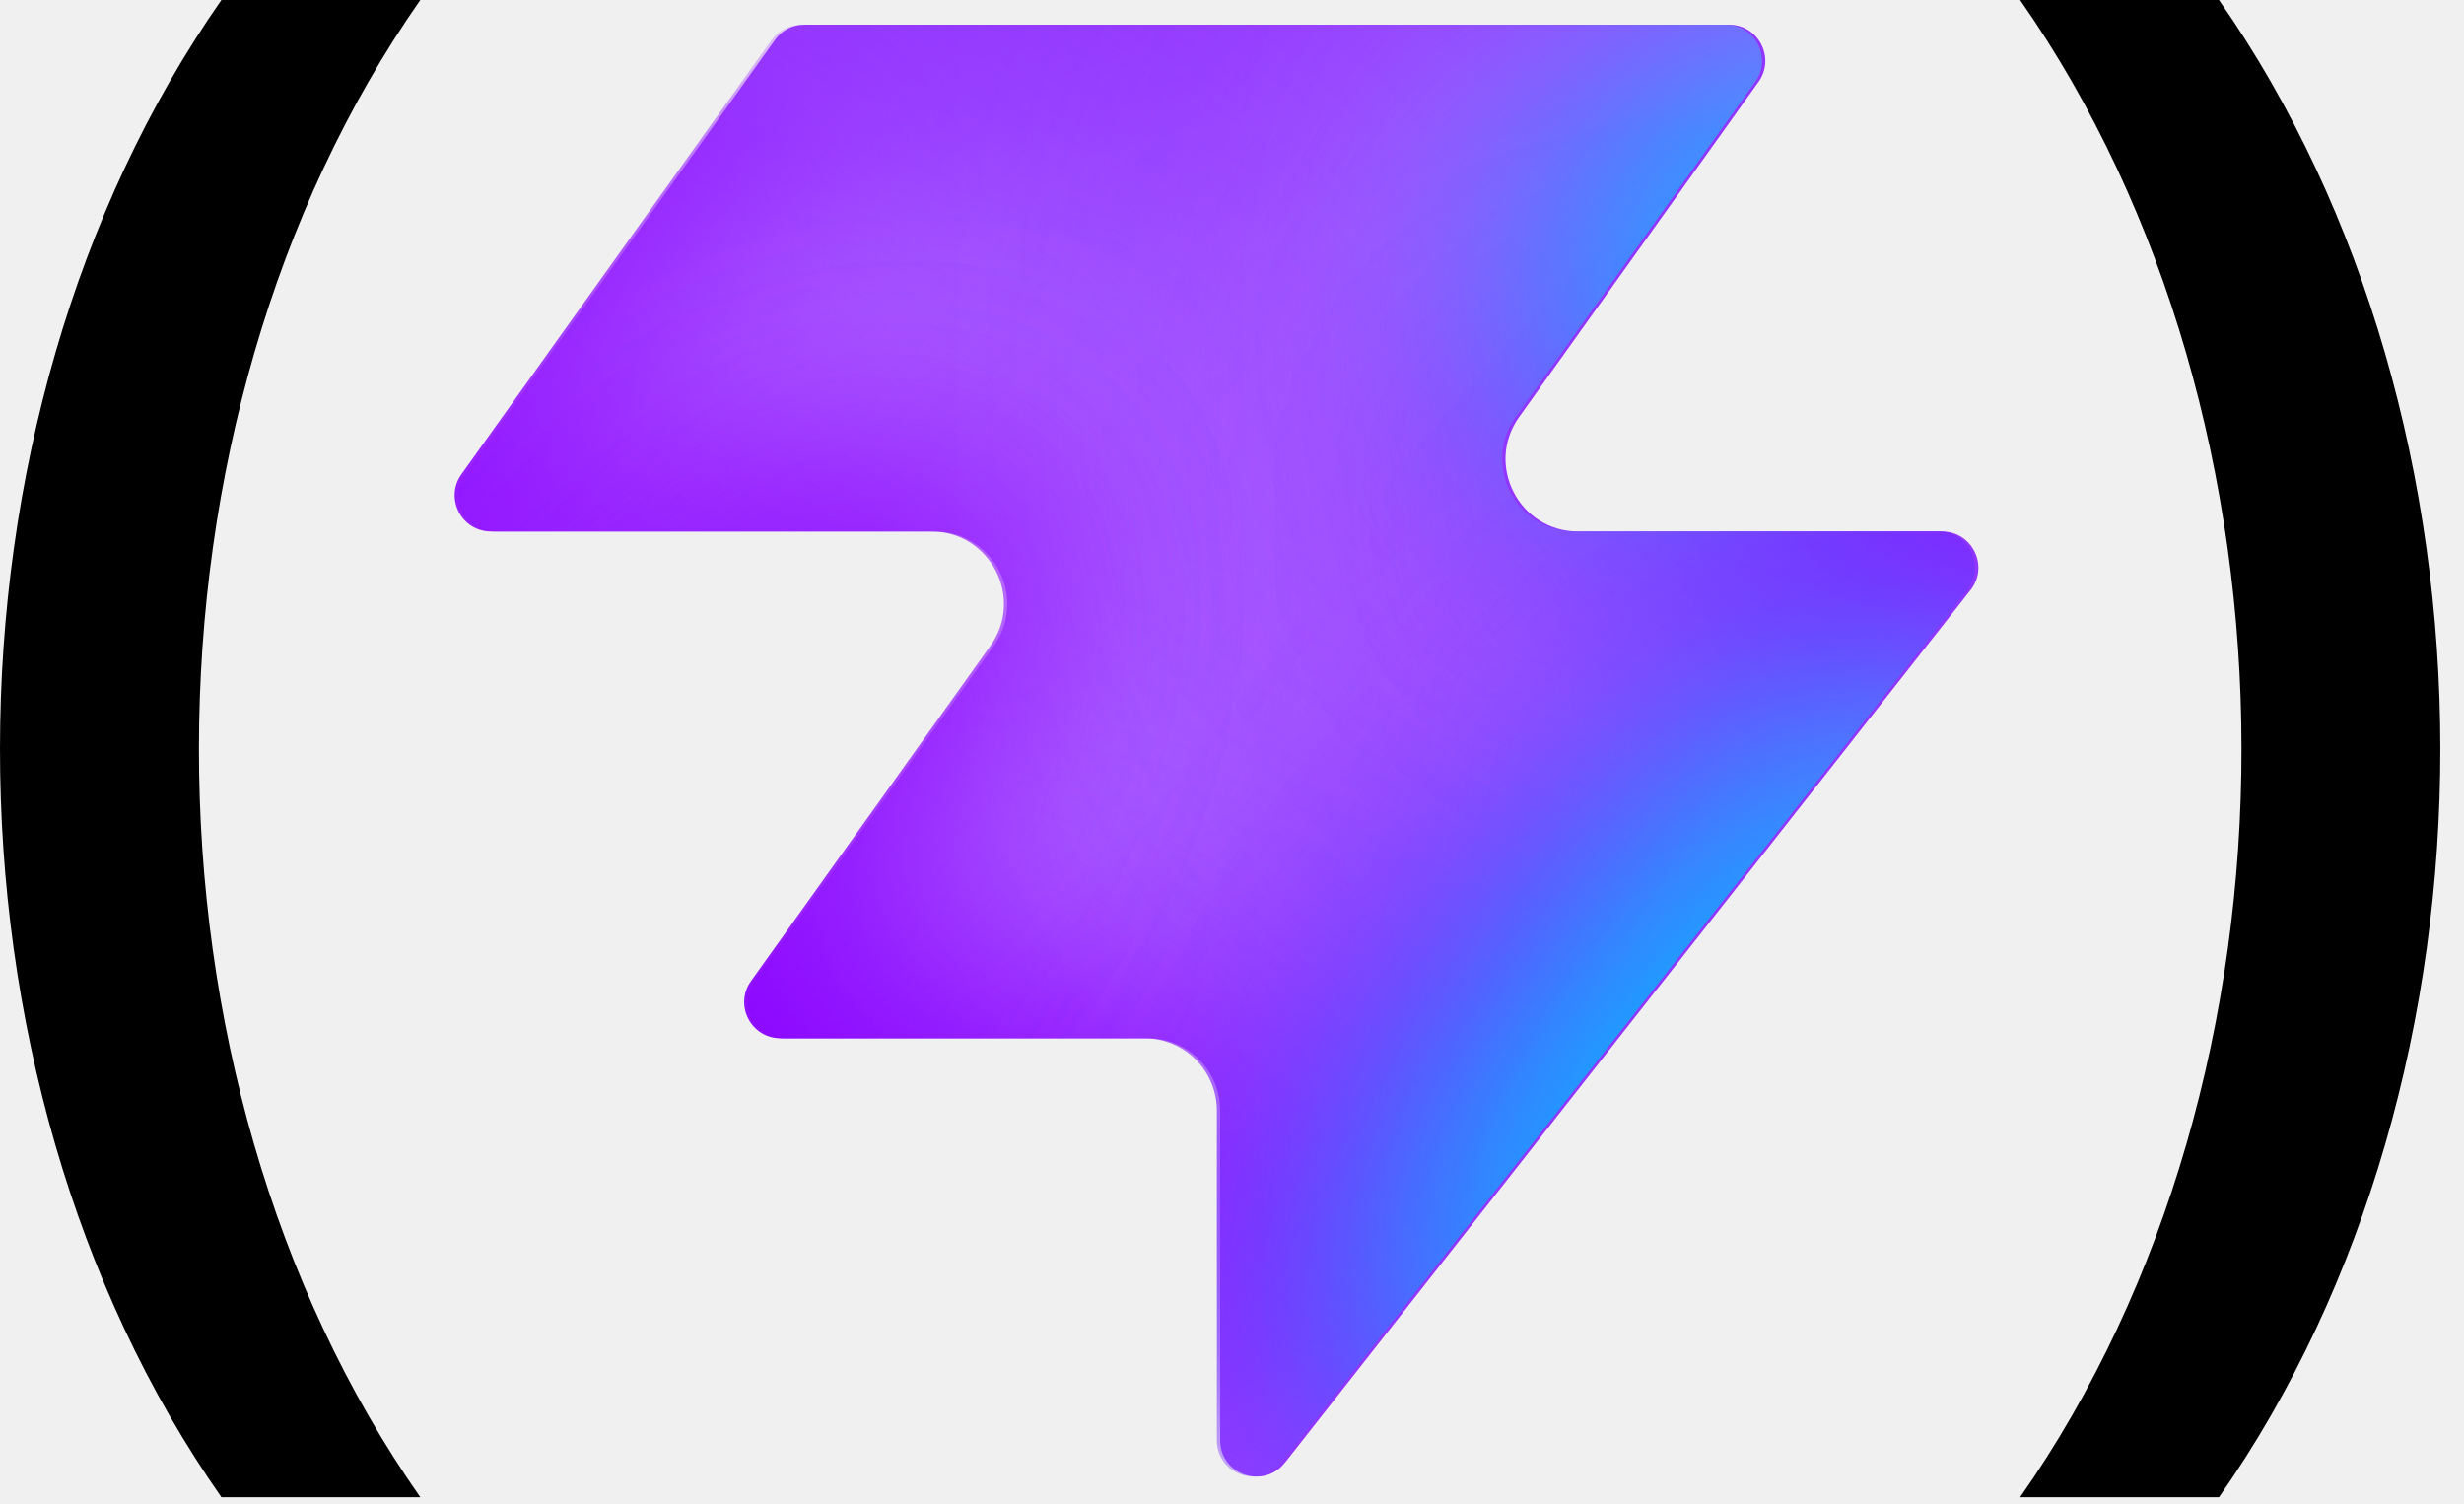
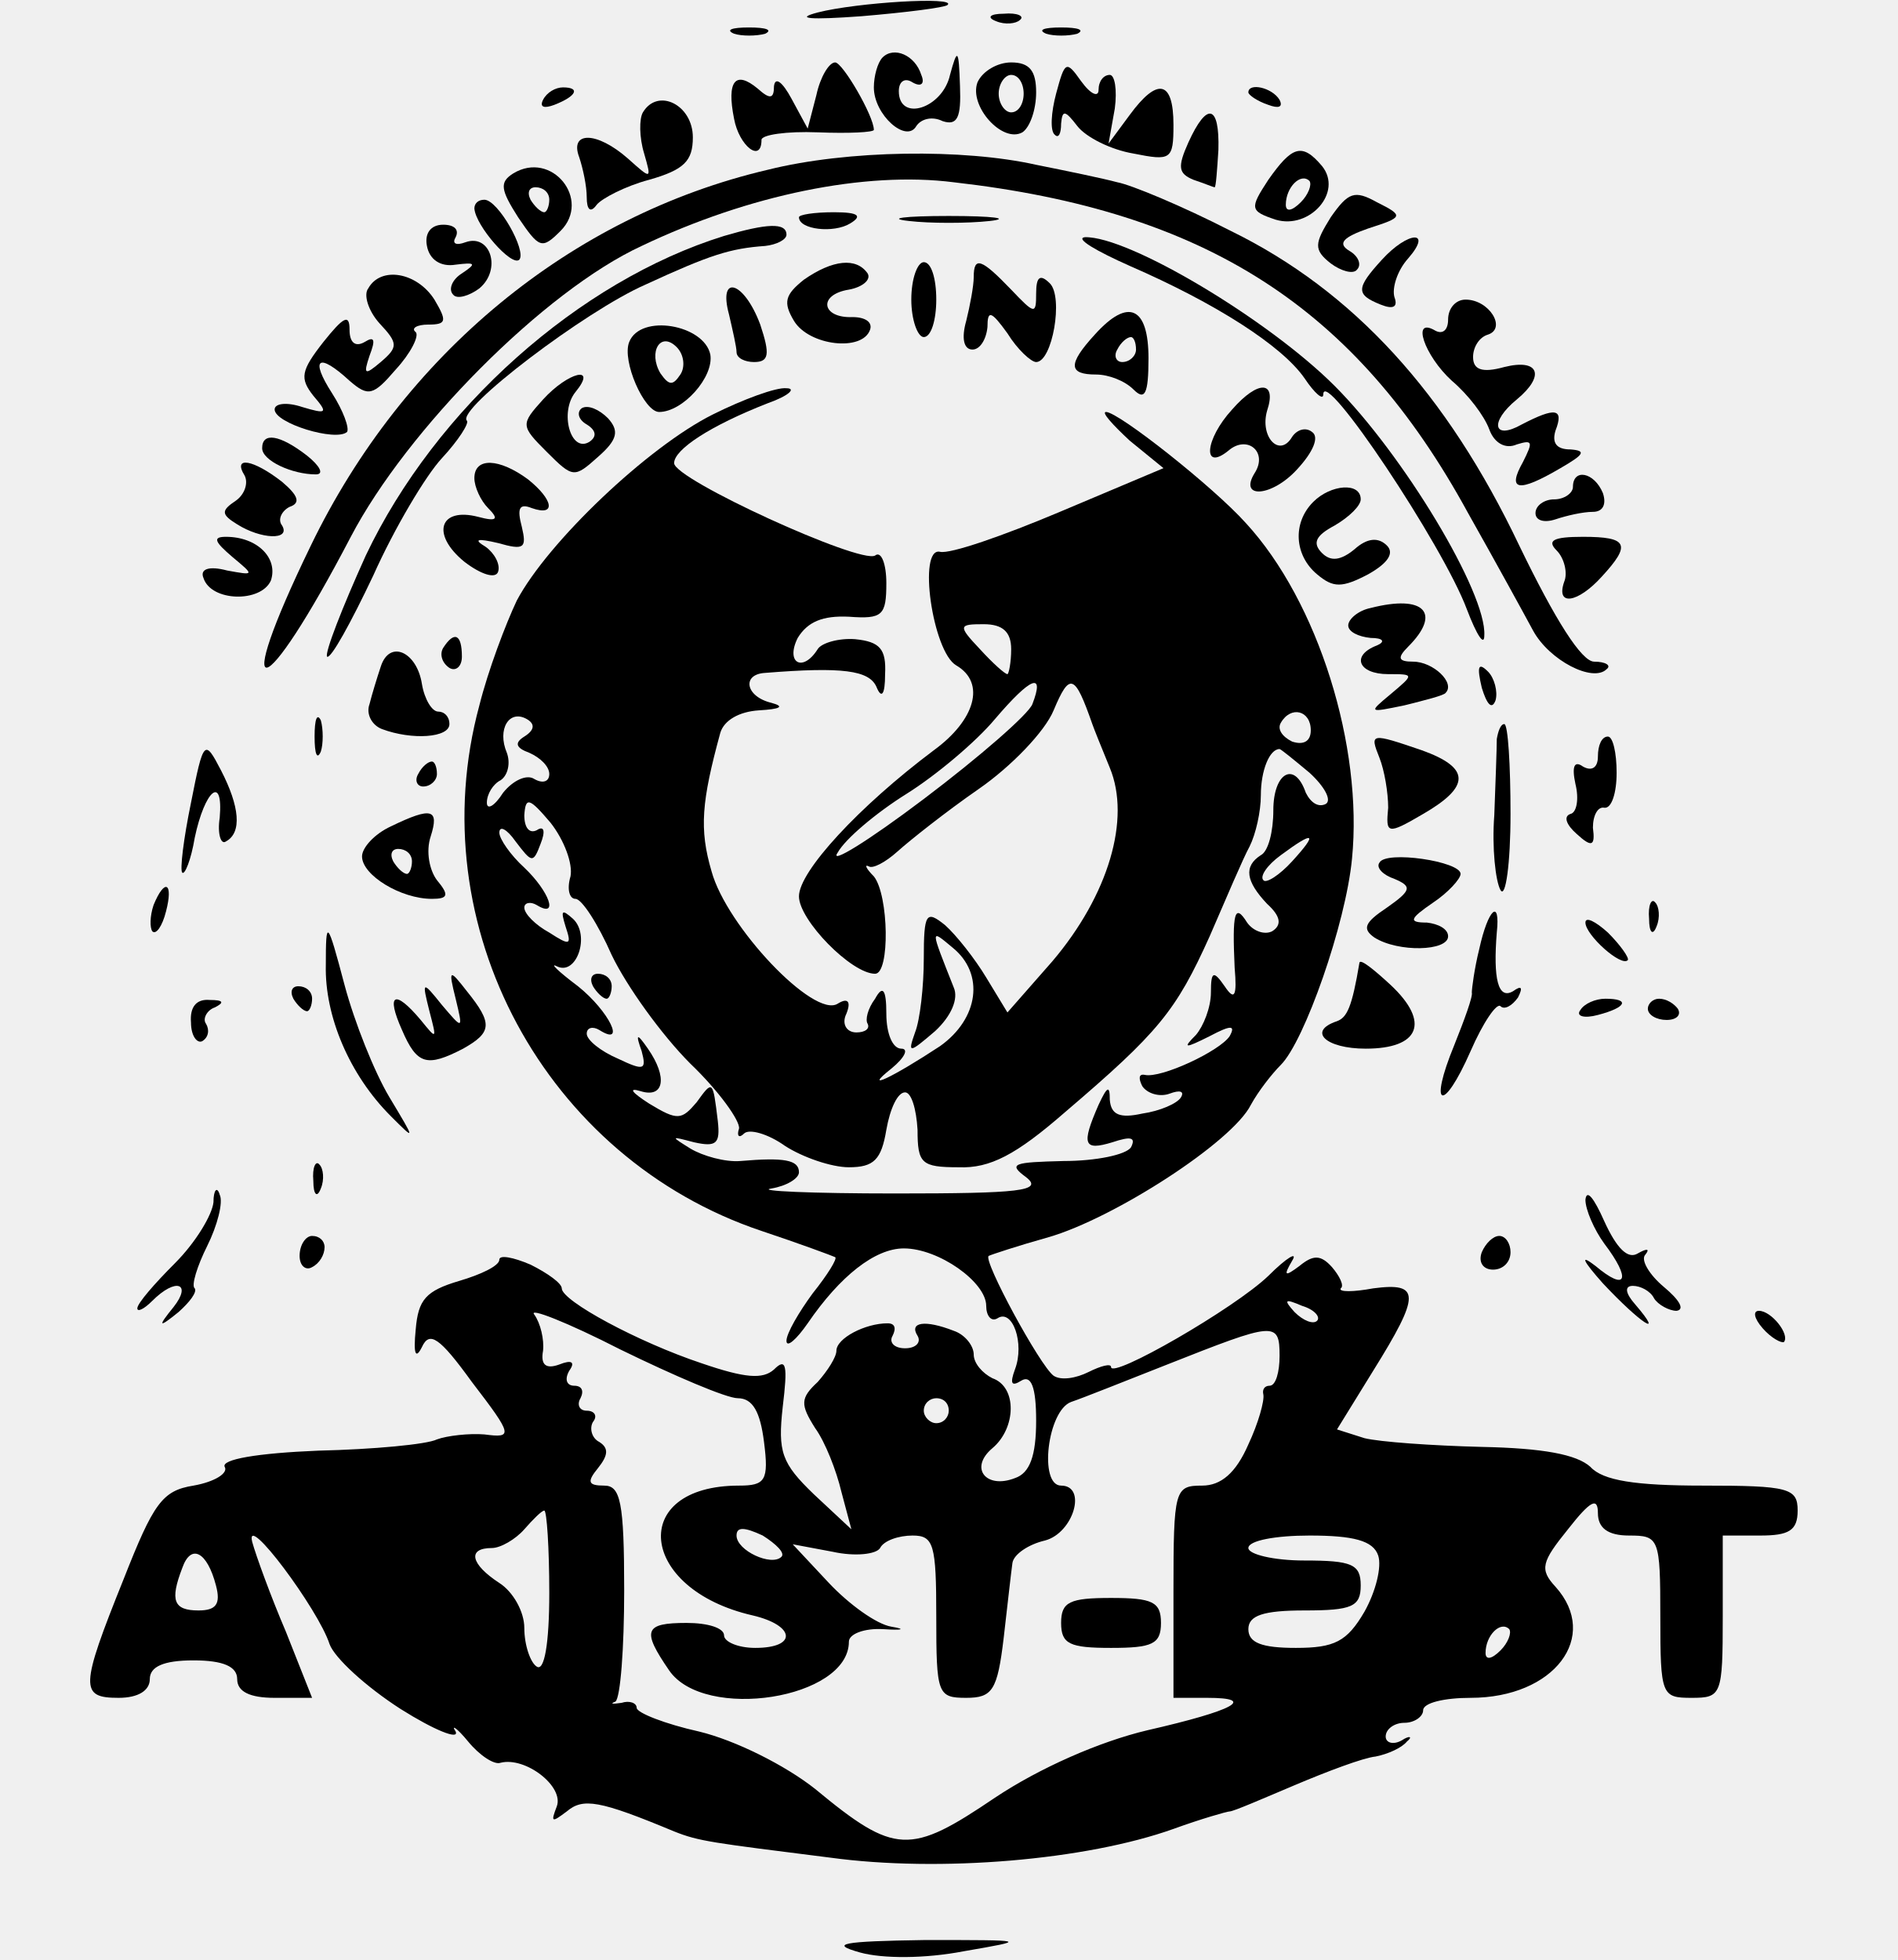
- <svg xmlns="http://www.w3.org/2000/svg" width="77" height="47" fill="none" aria-labelledby="vite-logo-title" viewBox="0 0 77 47">
-   <style>.parenthesis{fill:#000}@media (prefers-color-scheme:dark){.parenthesis{fill:#fff}}</style>
-   <path fill="#9135ff" d="M40.151 45.71c-.663.844-2.02.374-2.02-.699V34.708a2.26 2.26 0 0 0-2.262-2.262H24.493c-.92 0-1.457-1.04-.92-1.788l7.479-10.471c1.07-1.498 0-3.578-1.842-3.578H15.443c-.92 0-1.456-1.04-.92-1.788l9.696-13.576c.213-.297.556-.474.92-.474h28.894c.92 0 1.456 1.04.92 1.788l-7.48 10.472c-1.07 1.497 0 3.578 1.842 3.578h11.376c.944 0 1.474 1.087.89 1.83L40.153 45.712z" />
-   <mask id="a" width="48" height="47" x="14" y="0" maskUnits="userSpaceOnUse" style="mask-type:alpha">
-     <path fill="#000" d="M40.047 45.71c-.663.843-2.02.374-2.02-.699V34.708a2.26 2.26 0 0 0-2.262-2.262H24.389c-.92 0-1.457-1.04-.92-1.788l7.479-10.472c1.07-1.497 0-3.578-1.842-3.578H15.34c-.92 0-1.456-1.04-.92-1.788l9.696-13.575c.213-.297.556-.474.92-.474H53.93c.92 0 1.456 1.04.92 1.788L47.37 13.03c-1.07 1.498 0 3.578 1.842 3.578h11.376c.944 0 1.474 1.088.89 1.831L40.049 45.712z" />
-   </mask>
-   <g mask="url(#a)">
-     <g filter="url(#b)">
-       <ellipse cx="5.508" cy="14.704" fill="#eee6ff" rx="5.508" ry="14.704" transform="rotate(269.814 20.96 11.29)scale(-1 1)" />
-     </g>
-     <g filter="url(#c)">
-       <ellipse cx="10.399" cy="29.851" fill="#eee6ff" rx="10.399" ry="29.851" transform="rotate(89.814 -16.902 -8.275)scale(1 -1)" />
-     </g>
-     <g filter="url(#d)">
-       <ellipse cx="5.508" cy="30.487" fill="#8900ff" rx="5.508" ry="30.487" transform="rotate(89.814 -19.197 -7.127)scale(1 -1)" />
-     </g>
-     <g filter="url(#e)">
-       <ellipse cx="5.508" cy="30.599" fill="#8900ff" rx="5.508" ry="30.599" transform="rotate(89.814 -25.928 4.177)scale(1 -1)" />
-     </g>
-     <g filter="url(#f)">
-       <ellipse cx="5.508" cy="30.599" fill="#8900ff" rx="5.508" ry="30.599" transform="rotate(89.814 -25.738 5.52)scale(1 -1)" />
-     </g>
-     <g filter="url(#g)">
-       <ellipse cx="14.072" cy="22.078" fill="#eee6ff" rx="14.072" ry="22.078" transform="rotate(93.35 31.245 55.578)scale(-1 1)" />
-     </g>
-     <g filter="url(#h)">
-       <ellipse cx="3.47" cy="21.501" fill="#8900ff" rx="3.47" ry="21.501" transform="rotate(89.009 35.419 55.202)scale(-1 1)" />
-     </g>
-     <g filter="url(#i)">
-       <ellipse cx="3.47" cy="21.501" fill="#8900ff" rx="3.47" ry="21.501" transform="rotate(89.009 35.419 55.202)scale(-1 1)" />
-     </g>
-     <g filter="url(#j)">
-       <ellipse cx="14.592" cy="9.743" fill="#8900ff" rx="4.407" ry="29.108" transform="rotate(39.51 14.592 9.743)" />
-     </g>
-     <g filter="url(#k)">
-       <ellipse cx="61.728" cy="-5.321" fill="#8900ff" rx="4.407" ry="29.108" transform="rotate(37.892 61.728 -5.32)" />
-     </g>
-     <g filter="url(#l)">
-       <ellipse cx="55.618" cy="7.104" fill="#00c2ff" rx="5.971" ry="9.665" transform="rotate(37.892 55.618 7.104)" />
-     </g>
-     <g filter="url(#m)">
-       <ellipse cx="12.326" cy="39.103" fill="#8900ff" rx="4.407" ry="29.108" transform="rotate(37.892 12.326 39.103)" />
-     </g>
-     <g filter="url(#n)">
-       <ellipse cx="12.326" cy="39.103" fill="#8900ff" rx="4.407" ry="29.108" transform="rotate(37.892 12.326 39.103)" />
-     </g>
-     <g filter="url(#o)">
-       <ellipse cx="49.857" cy="30.678" fill="#8900ff" rx="4.407" ry="29.108" transform="rotate(37.892 49.857 30.678)" />
-     </g>
-     <g filter="url(#p)">
-       <ellipse cx="52.623" cy="33.171" fill="#00c2ff" rx="5.971" ry="15.297" transform="rotate(37.892 52.623 33.17)" />
-     </g>
+ <svg xmlns="http://www.w3.org/2000/svg" version="1.0" width="152pt" height="157pt" viewBox="0 0 152 157" preserveAspectRatio="xMidYMid meet">
+   <g transform="translate(0,157) scale(0.1,-0.1)" fill="#000000" stroke="none">
+     <path d="M655 1560 c-19 -5 -6 -6 35 -3 36 3 67 7 69 9 8 7 -73 2 -104 -6z" />
+     <path d="M798 1553 c7 -3 16 -2 19 1 4 3 -2 6 -13 5 -11 0 -14 -3 -6 -6z" />
+     <path d="M588 1543 c6 -2 18 -2 25 0 6 3 1 5 -13 5 -14 0 -19 -2 -12 -5z" />
+     <path d="M838 1543 c6 -2 18 -2 25 0 6 3 1 5 -13 5 -14 0 -19 -2 -12 -5z" />
+     <path d="M707 1524 c-4 -4 -7 -15 -7 -24 0 -22 26 -45 34 -31 4 6 13 8 21 4 12 -4 15 3 14 28 -1 30 -2 31 -8 9 -6 -27 -41 -38 -41 -13 0 8 5 11 11 7 7 -4 10 -1 7 6 -5 16 -22 23 -31 14z" />
+     <path d="M654 1494 l-7 -27 -13 24 c-7 13 -13 18 -14 10 0 -10 -3 -11 -13 -2 -18 15 -25 6 -19 -24 4 -22 22 -36 22 -17 0 4 20 7 45 6 25 -1 45 0 45 2 0 11 -25 54 -31 54 -5 0 -12 -12 -15 -26z" />
+     <path d="M783 1504 c-7 -19 20 -49 36 -40 6 4 11 18 11 32 0 17 -5 24 -20 24 -11 0 -23 -7 -27 -16z m37 -9 c0 -8 -4 -15 -10 -15 -5 0 -10 7 -10 15 0 8 5 15 10 15 6 0 10 -7 10 -15z" />
+     <path d="M846 1495 c-4 -15 -5 -30 -1 -33 3 -3 5 1 5 9 1 11 3 11 13 -2 7 -9 27 -19 45 -22 30 -6 32 -5 32 23 0 36 -13 38 -35 8 l-17 -23 5 28 c2 15 0 27 -4 27 -5 0 -9 -5 -9 -12 0 -6 -6 -4 -14 7 -12 17 -13 16 -20 -10z" />
+     <path d="M435 1490 c-3 -6 1 -7 9 -4 18 7 21 14 7 14 -6 0 -13 -4 -16 -10z" />
+     <path d="M1000 1496 c0 -2 7 -7 16 -10 8 -3 12 -2 9 4 -6 10 -25 14 -25 6z" />
+     <path d="M515 1480 c-3 -5 -3 -20 1 -33 6 -21 6 -21 -13 -4 -25 22 -47 22 -39 1 3 -9 6 -23 6 -32 0 -10 3 -13 8 -6 4 5 23 15 42 20 28 8 35 15 35 34 0 26 -28 40 -40 20z" />
+     <path d="M952 1456 c-9 -20 -8 -25 4 -30 9 -3 16 -6 17 -6 1 0 2 14 3 30 1 36 -9 39 -24 6z" />
+     <path d="M615 1434 c-158 -37 -292 -148 -366 -301 -65 -134 -39 -129 32 7 45 86 155 197 233 233 86 41 179 60 250 51 202 -23 322 -100 412 -265 22 -39 45 -81 52 -94 13 -24 48 -42 59 -31 4 3 -1 6 -10 6 -10 0 -31 33 -60 93 -58 122 -133 204 -231 252 -39 20 -80 37 -91 39 -11 3 -40 9 -65 14 -58 13 -151 12 -215 -4z" />
+     <path d="M1016 1426 c-15 -23 -15 -25 6 -32 27 -8 54 22 37 43 -16 19 -24 16 -43 -11z m26 -18 c-7 -7 -12 -8 -12 -2 0 14 12 26 19 19 2 -3 -1 -11 -7 -17z" />
+     <path d="M411 1431 c-11 -7 -10 -13 4 -35 17 -25 19 -26 34 -11 25 25 -7 65 -38 46z m29 -21 c0 -5 -2 -10 -4 -10 -3 0 -8 5 -11 10 -3 6 -1 10 4 10 6 0 11 -4 11 -10z" />
+     <path d="M1066 1396 c-13 -21 -14 -26 0 -37 8 -6 18 -9 21 -5 4 4 1 11 -6 15 -10 6 -5 11 15 18 28 9 29 10 7 21 -18 10 -23 8 -37 -12z" />
+     <path d="M380 1403 c1 -14 30 -47 36 -41 6 7 -17 48 -28 48 -5 0 -8 -3 -8 -7z" />
+     <path d="M640 1396 c0 -10 28 -13 41 -5 10 6 7 9 -13 9 -16 0 -28 -2 -28 -4z" />
+     <path d="M728 1393 c17 -2 47 -2 65 0 17 2 3 4 -33 4 -36 0 -50 -2 -32 -4z" />
+     <path d="M342 1373 c2 -11 11 -17 23 -15 16 2 17 1 5 -7 -8 -5 -11 -13 -7 -17 3 -4 13 -1 21 5 18 15 9 44 -11 37 -8 -3 -11 -1 -8 4 3 6 -1 10 -10 10 -10 0 -15 -7 -13 -17z" />
+     <path d="M580 1381 c-116 -36 -231 -138 -287 -256 -19 -42 -33 -78 -31 -81 3 -2 19 27 37 65 17 38 42 80 55 94 13 14 22 28 20 30 -9 9 95 88 143 109 52 24 68 29 96 31 9 1 17 5 17 9 0 10 -16 9 -50 -1z" />
+     <path d="M905 1357 c69 -30 122 -64 140 -90 8 -12 15 -18 15 -13 0 23 96 -121 115 -172 8 -21 14 -30 14 -21 2 34 -65 145 -120 200 -53 53 -165 120 -200 119 -8 -1 9 -11 36 -23z" />
+     <path d="M1107 1362 c-21 -23 -21 -28 -1 -36 10 -4 14 -2 11 6 -2 7 2 21 11 31 20 23 0 22 -21 -1z" />
+     <path d="M644 1346 c-15 -12 -17 -18 -8 -33 12 -20 55 -25 61 -7 2 6 -4 10 -14 10 -25 -1 -28 18 -3 22 11 2 18 8 15 13 -9 13 -28 11 -51 -5z" />
+     <path d="M730 1330 c0 -16 5 -30 10 -30 6 0 10 14 10 30 0 17 -4 30 -10 30 -5 0 -10 -13 -10 -30z" />
+     <path d="M780 1348 c0 -7 -3 -23 -6 -35 -4 -14 -2 -23 5 -23 6 0 11 8 12 18 0 14 3 13 16 -5 8 -13 19 -23 23 -23 13 0 22 52 11 63 -8 8 -11 5 -11 -8 0 -17 -1 -17 -20 3 -24 25 -30 27 -30 10z" />
+     <path d="M295 1339 c-4 -5 0 -18 9 -28 15 -16 15 -19 1 -31 -13 -11 -14 -10 -9 5 5 13 4 16 -4 11 -7 -4 -12 -1 -12 10 0 13 -5 10 -21 -10 -18 -23 -19 -29 -8 -43 12 -14 11 -15 -9 -9 -12 4 -22 3 -22 -2 0 -11 49 -26 58 -18 2 3 -3 17 -12 31 -18 28 -11 33 14 10 15 -13 19 -12 37 9 12 13 19 27 16 30 -4 3 1 6 10 6 15 0 15 3 5 20 -14 22 -43 27 -53 9z" />
+     <path d="M584 1318 c3 -13 6 -26 6 -30 0 -5 7 -8 14 -8 12 0 13 6 5 30 -13 35 -34 41 -25 8z" />
+     <path d="M1160 1314 c0 -8 -4 -12 -10 -9 -20 12 -9 -20 13 -40 13 -11 26 -28 30 -39 4 -11 13 -16 22 -12 13 4 13 2 5 -14 -13 -23 -4 -25 30 -5 19 11 21 14 8 15 -11 0 -15 5 -12 15 7 18 0 19 -27 5 -23 -13 -26 2 -4 20 23 19 18 33 -10 26 -18 -5 -25 -2 -25 8 0 8 5 16 12 18 15 5 1 28 -18 28 -8 0 -14 -7 -14 -16z" />
+     <path d="M877 1302 c-22 -24 -21 -32 1 -32 10 0 23 -5 30 -12 9 -9 12 -4 12 25 0 41 -16 49 -43 19z m33 -12 c0 -5 -5 -10 -11 -10 -5 0 -7 5 -4 10 3 6 8 10 11 10 2 0 4 -4 4 -10z" />
+     <path d="M504 1296 c-6 -15 12 -56 24 -56 19 0 44 28 41 46 -5 24 -56 33 -65 10z m41 -26 c-6 -9 -9 -9 -16 1 -10 17 0 34 13 21 6 -6 7 -16 3 -22z" />
+     <path d="M435 1250 c-18 -20 -18 -21 3 -42 21 -21 22 -21 41 -4 16 14 17 21 8 31 -7 7 -16 11 -21 8 -4 -3 -3 -9 4 -13 8 -5 8 -10 2 -14 -15 -9 -24 24 -11 40 18 22 -6 16 -26 -6z" />
+     <path d="M571 1238 c-52 -26 -132 -102 -157 -149 -9 -19 -23 -56 -30 -84 -48 -177 53 -363 226 -421 30 -10 57 -20 59 -21 2 -1 -6 -14 -18 -29 -11 -15 -21 -32 -21 -38 0 -6 8 1 17 14 26 38 54 60 77 60 28 0 66 -27 66 -46 0 -8 4 -13 9 -10 12 8 22 -20 14 -41 -4 -11 -3 -14 5 -9 8 5 12 -5 12 -32 0 -28 -5 -42 -17 -46 -23 -9 -37 8 -18 24 19 16 20 49 0 56 -8 4 -15 12 -15 19 0 7 -7 16 -16 19 -23 9 -36 7 -29 -4 3 -5 -1 -10 -10 -10 -9 0 -13 5 -10 10 3 6 2 10 -4 10 -18 0 -41 -12 -41 -22 0 -5 -7 -16 -15 -25 -14 -13 -14 -18 -2 -37 8 -11 17 -34 21 -51 l8 -30 -30 28 c-26 25 -29 34 -25 70 4 33 3 40 -7 30 -9 -8 -23 -7 -58 5 -51 17 -112 50 -112 60 0 4 -11 12 -25 19 -14 6 -25 8 -25 4 0 -5 -15 -12 -32 -17 -27 -8 -33 -15 -35 -39 -2 -20 0 -24 5 -14 6 13 14 8 40 -28 33 -43 33 -45 10 -42 -12 1 -30 -1 -38 -4 -8 -4 -51 -8 -95 -9 -49 -2 -78 -7 -75 -13 3 -5 -8 -12 -25 -15 -25 -4 -32 -14 -56 -75 -35 -87 -35 -95 -4 -95 16 0 25 6 25 15 0 10 11 15 35 15 24 0 35 -5 35 -15 0 -10 10 -15 30 -15 l30 0 -21 53 c-12 28 -24 61 -27 72 -6 25 53 -54 62 -82 4 -11 29 -34 57 -52 27 -17 47 -25 44 -18 -4 6 1 3 10 -8 9 -11 21 -19 26 -17 20 5 51 -19 45 -35 -5 -13 -4 -13 8 -4 13 11 26 9 86 -16 20 -8 30 -9 125 -21 88 -12 205 -2 275 23 22 8 43 14 45 14 3 0 26 10 52 21 26 11 55 22 65 23 10 2 21 7 25 12 5 4 2 5 -4 1 -7 -4 -13 -2 -13 3 0 6 7 11 15 11 8 0 15 5 15 10 0 6 17 10 38 10 67 0 104 49 68 89 -13 14 -11 20 10 46 18 23 24 26 24 13 0 -12 8 -18 25 -18 24 0 25 -2 25 -65 0 -63 1 -65 25 -65 24 0 25 2 25 65 l0 65 30 0 c23 0 30 4 30 20 0 18 -7 20 -76 20 -54 0 -80 4 -90 15 -11 10 -38 15 -87 16 -40 1 -82 4 -94 7 l-22 7 29 47 c38 61 38 71 0 66 -16 -3 -28 -3 -26 0 3 2 -1 10 -7 17 -9 10 -15 10 -26 1 -12 -9 -13 -8 -6 4 5 8 -4 3 -19 -12 -27 -26 -126 -83 -126 -73 0 3 -8 1 -18 -4 -10 -5 -22 -7 -28 -3 -11 8 -57 93 -52 96 2 1 23 8 48 15 52 15 147 76 162 106 6 11 17 25 24 32 19 19 52 113 57 165 9 90 -27 206 -85 269 -26 29 -102 89 -112 89 -4 0 5 -10 19 -23 l27 -22 -83 -35 c-45 -19 -88 -34 -96 -32 -18 4 -6 -80 13 -91 24 -14 15 -44 -18 -68 -60 -45 -108 -97 -108 -117 0 -19 42 -62 61 -62 12 0 11 63 -1 78 -6 6 -8 10 -4 8 3 -2 13 3 23 12 10 9 39 32 65 50 26 18 53 46 60 63 13 31 17 29 31 -11 1 -3 7 -18 14 -35 17 -41 -1 -102 -46 -155 l-36 -41 -17 28 c-9 15 -24 34 -33 42 -15 12 -17 10 -17 -27 0 -22 -3 -49 -7 -59 -6 -17 -5 -17 16 1 13 12 19 26 15 35 -19 48 -19 47 -1 32 26 -21 21 -57 -10 -79 -38 -25 -63 -37 -39 -18 11 9 14 16 8 16 -7 0 -12 12 -12 28 0 20 -3 23 -9 12 -6 -8 -8 -17 -6 -20 2 -4 -2 -7 -9 -7 -8 0 -12 7 -8 15 4 10 1 13 -7 8 -19 -12 -89 62 -101 106 -10 34 -8 56 7 111 3 10 15 17 31 18 17 1 21 3 10 6 -21 5 -24 23 -5 24 62 5 83 2 89 -11 4 -10 7 -7 7 10 1 20 -4 26 -24 28 -13 1 -27 -3 -30 -8 -12 -19 -26 -11 -16 9 8 13 20 18 41 17 27 -2 30 1 30 27 0 15 -4 26 -9 22 -12 -7 -161 61 -161 74 0 11 29 30 75 48 17 6 23 12 15 12 -8 1 -35 -9 -59 -21z m239 -188 c0 -11 -2 -20 -3 -20 -2 0 -12 9 -22 20 -18 19 -17 20 3 20 15 0 22 -6 22 -20z m17 -44 c-3 -8 -42 -42 -87 -76 -45 -34 -76 -53 -69 -43 6 11 31 32 55 47 24 15 56 42 71 60 29 34 40 38 30 12z m-407 -26 c-8 -5 -7 -9 4 -13 9 -4 16 -11 16 -17 0 -6 -5 -8 -12 -4 -6 4 -17 -1 -25 -11 -7 -11 -13 -14 -13 -8 0 7 5 15 11 18 6 4 8 14 5 22 -8 19 2 35 16 27 7 -4 6 -9 -2 -14z m630 5 c0 -9 -6 -12 -15 -9 -8 4 -12 10 -9 15 8 14 24 10 24 -6z m-1 -34 c12 -11 18 -22 13 -25 -6 -3 -12 1 -16 9 -9 26 -26 16 -26 -14 0 -17 -4 -33 -10 -36 -14 -9 -12 -21 5 -39 11 -10 12 -17 4 -22 -6 -3 -15 0 -20 7 -10 16 -12 8 -10 -36 2 -23 0 -27 -8 -15 -9 13 -11 12 -11 -5 0 -12 -6 -27 -12 -34 -11 -11 -9 -11 11 -1 17 9 21 9 16 0 -8 -12 -55 -34 -68 -31 -5 1 -5 -3 -2 -9 4 -6 14 -9 22 -6 8 3 12 2 9 -3 -3 -5 -17 -11 -31 -13 -18 -4 -25 -1 -26 11 0 12 -2 11 -9 -4 -14 -32 -12 -37 11 -30 15 5 19 4 15 -4 -4 -6 -28 -11 -54 -11 -40 -1 -45 -2 -30 -13 14 -11 -5 -13 -105 -13 -67 0 -112 2 -99 4 12 2 22 8 22 13 0 10 -12 12 -47 9 -12 -1 -30 4 -40 10 -16 10 -16 10 3 5 18 -4 21 -1 19 17 -4 33 -4 33 -17 15 -12 -14 -15 -15 -38 -1 -14 9 -17 13 -7 10 19 -6 22 11 6 34 -9 13 -10 12 -5 -2 4 -15 2 -16 -19 -6 -14 6 -25 15 -25 20 0 5 5 6 10 3 22 -14 8 15 -17 35 -16 12 -23 19 -17 16 16 -8 27 25 13 38 -9 8 -10 7 -6 -6 5 -15 4 -16 -13 -5 -11 6 -20 15 -20 20 0 4 5 5 10 2 18 -11 10 11 -10 30 -11 10 -20 23 -20 28 0 6 6 3 13 -7 13 -17 14 -18 20 -2 4 10 3 15 -3 11 -6 -3 -10 2 -10 12 1 15 4 14 21 -6 11 -14 18 -33 16 -43 -3 -10 -1 -18 4 -18 5 0 18 -20 29 -45 12 -25 40 -64 63 -87 23 -22 40 -46 39 -52 -2 -6 0 -8 4 -4 4 4 19 0 33 -10 14 -9 37 -17 51 -17 20 0 26 6 30 30 3 17 9 30 15 30 5 0 9 -13 10 -30 0 -27 3 -30 33 -30 25 -1 46 10 85 44 75 64 89 81 116 141 13 30 27 63 32 72 5 10 9 28 9 41 0 20 7 37 15 37 1 0 12 -9 24 -19z m-14 -71 c-10 -11 -21 -18 -23 -15 -3 3 3 12 14 20 27 20 30 18 9 -5z m-444 -430 c12 0 18 -11 21 -35 4 -31 1 -35 -20 -35 -89 0 -81 -83 11 -104 34 -8 36 -26 2 -26 -14 0 -25 5 -25 10 0 6 -13 10 -30 10 -34 0 -36 -6 -14 -38 28 -41 144 -23 144 23 0 6 12 11 28 10 15 -1 18 0 6 2 -12 2 -34 18 -50 35 l-29 31 32 -6 c18 -4 35 -2 38 3 3 6 15 10 26 10 17 0 19 -7 19 -65 0 -62 1 -65 24 -65 21 0 25 6 30 48 3 26 6 53 7 60 1 7 13 15 26 18 23 6 34 44 13 44 -18 0 -11 60 8 67 9 3 44 17 77 30 86 34 90 35 90 7 0 -13 -3 -24 -8 -24 -4 0 -6 -3 -5 -7 1 -5 -4 -23 -12 -40 -10 -23 -22 -33 -37 -33 -22 0 -23 -3 -23 -85 l0 -85 27 0 c40 0 22 -10 -48 -26 -38 -9 -86 -30 -122 -54 -68 -46 -80 -46 -144 7 -24 19 -64 39 -93 46 -27 6 -50 15 -50 19 0 4 -6 6 -12 4 -7 -1 -10 -1 -5 1 4 3 7 43 7 89 0 71 -3 84 -16 84 -13 0 -14 3 -5 14 8 10 9 16 1 21 -6 3 -8 11 -5 16 4 5 1 9 -5 9 -6 0 -8 5 -5 10 3 6 1 10 -5 10 -6 0 -8 5 -4 12 5 7 2 9 -8 5 -11 -4 -15 0 -13 11 1 9 -2 22 -7 29 -5 6 26 -6 69 -28 43 -21 85 -39 94 -39z m464 62 c-3 -3 -11 0 -18 7 -9 10 -8 11 6 5 10 -3 15 -9 12 -12z m-295 -72 c0 -5 -4 -10 -10 -10 -5 0 -10 5 -10 10 0 6 5 10 10 10 6 0 10 -4 10 -10z m-320 -146 c0 -41 -4 -63 -10 -59 -5 3 -10 17 -10 31 0 13 -9 29 -20 36 -23 15 -26 28 -6 28 7 0 19 7 26 15 7 8 14 15 16 15 2 0 4 -30 4 -66z m186 29 c-8 -8 -36 5 -36 17 0 7 6 7 21 0 11 -7 18 -14 15 -17z m478 1 c3 -9 -2 -29 -11 -45 -14 -24 -24 -29 -55 -29 -27 0 -38 4 -38 15 0 11 12 15 45 15 38 0 45 3 45 20 0 17 -7 20 -45 20 -25 0 -45 5 -45 10 0 6 22 10 49 10 35 0 51 -4 55 -16z m-931 -24 c4 -15 0 -20 -14 -20 -20 0 -23 8 -13 34 7 20 20 13 27 -14z m1029 -52 c-7 -7 -12 -8 -12 -2 0 14 12 26 19 19 2 -3 -1 -11 -7 -17z" />
+     <path d="M475 780 c3 -5 8 -10 11 -10 2 0 4 5 4 10 0 6 -5 10 -11 10 -5 0 -7 -4 -4 -10z" />
+     <path d="M850 270 c0 -17 7 -20 40 -20 33 0 40 3 40 20 0 17 -7 20 -40 20 -33 0 -40 -3 -40 -20z" />
+     <path d="M987 1242 c-22 -24 -24 -50 -3 -33 15 13 32 -1 21 -18 -13 -21 14 -19 34 3 13 14 18 26 12 30 -5 4 -12 2 -16 -4 -10 -17 -26 0 -20 21 8 24 -7 25 -28 1z" />
+     <path d="M210 1211 c0 -10 24 -21 43 -21 7 0 3 7 -7 15 -22 17 -36 19 -36 6z" />
+     <path d="M196 1189 c3 -6 0 -15 -7 -20 -12 -8 -12 -11 1 -19 19 -12 43 -13 36 -1 -4 5 0 12 6 15 9 3 7 9 -6 20 -23 18 -40 21 -30 5z" />
+     <path d="M380 1187 c0 -7 5 -18 11 -24 9 -9 7 -11 -8 -7 -31 8 -38 -14 -11 -36 13 -10 25 -14 27 -8 2 6 -3 15 -10 20 -10 6 -7 7 10 3 21 -6 23 -4 19 13 -4 15 -2 19 8 15 20 -7 17 7 -3 23 -23 17 -43 18 -43 1z" />
+     <path d="M1260 1180 c0 -5 -7 -10 -15 -10 -8 0 -15 -5 -15 -11 0 -6 7 -8 16 -5 9 3 22 6 30 6 8 0 11 6 8 15 -7 17 -24 20 -24 5z" />
+     <path d="M1052 1168 c-17 -17 -15 -43 3 -58 13 -11 20 -11 41 0 16 9 21 17 15 23 -7 7 -16 6 -26 -3 -11 -9 -19 -10 -26 -3 -8 8 -5 14 10 22 12 7 21 16 21 21 0 14 -24 12 -38 -2z" />
+     <path d="M186 1124 c18 -15 18 -15 -4 -11 -15 4 -22 1 -19 -6 6 -19 46 -20 54 -2 6 18 -11 35 -36 35 -11 0 -9 -4 5 -16z" />
+     <path d="M1247 1129 c6 -6 9 -18 6 -25 -7 -20 11 -17 30 4 24 26 21 32 -15 32 -24 0 -29 -3 -21 -11z" />
+     <path d="M1098 1083 c-10 -2 -18 -9 -18 -14 0 -5 8 -9 18 -10 10 0 12 -3 5 -6 -21 -8 -15 -23 9 -23 21 0 21 0 2 -16 -18 -15 -18 -15 11 -9 16 4 32 8 33 10 8 8 -10 25 -26 25 -12 0 -13 3 -4 12 27 27 13 42 -30 31z" />
+     <path d="M355 1051 c-3 -5 -1 -12 5 -16 5 -3 10 1 10 9 0 18 -6 21 -15 7z" />
+     <path d="M305 1036 c-3 -9 -7 -22 -9 -30 -3 -8 2 -17 10 -20 24 -9 54 -7 54 4 0 6 -4 10 -9 10 -5 0 -11 10 -13 22 -4 26 -26 36 -33 14z" />
+     <path d="M1187 1019 c4 -13 8 -18 11 -10 2 7 -1 18 -6 23 -8 8 -9 4 -5 -13z" />
+     <path d="M252 980 c0 -14 2 -19 5 -12 2 6 2 18 0 25 -3 6 -5 1 -5 -13z" />
+     <path d="M1199 978 c0 -7 -1 -35 -2 -61 -2 -26 1 -53 5 -60 4 -7 8 21 8 61 0 39 -2 72 -5 72 -3 0 -5 -6 -6 -12z" />
+     <path d="M153 927 c-6 -29 -9 -54 -7 -56 2 -2 7 10 10 28 8 38 23 51 20 16 -2 -13 1 -22 5 -19 13 7 11 28 -4 57 -13 25 -14 25 -24 -26z" />
+     <path d="M1105 963 c4 -10 7 -28 7 -40 -2 -21 -1 -22 28 -5 38 22 38 37 -1 51 -41 14 -42 14 -34 -6z" />
+     <path d="M1280 964 c0 -9 -5 -12 -12 -8 -7 5 -9 0 -6 -14 3 -12 1 -23 -4 -24 -6 -2 -3 -9 5 -16 12 -11 15 -10 13 5 0 10 4 17 9 16 6 -1 10 12 10 28 0 16 -3 29 -7 29 -5 0 -8 -7 -8 -16z" />
+     <path d="M335 950 c-3 -5 -1 -10 4 -10 6 0 11 5 11 10 0 6 -2 10 -4 10 -3 0 -8 -4 -11 -10z" />
+     <path d="M313 908 c-13 -6 -23 -17 -23 -24 0 -15 31 -34 56 -34 13 0 14 3 4 15 -6 8 -9 23 -5 35 7 22 1 24 -32 8z m17 -28 c0 -5 -2 -10 -4 -10 -3 0 -8 5 -11 10 -3 6 -1 10 4 10 6 0 11 -4 11 -10z" />
+     <path d="M1105 879 c-3 -4 3 -10 12 -13 14 -6 14 -9 -6 -23 -18 -12 -20 -17 -10 -24 19 -12 59 -11 59 1 0 6 -8 10 -17 11 -15 0 -14 3 5 16 12 8 22 19 22 23 0 10 -60 19 -65 9z" />
+     <path d="M123 845 c-3 -9 -3 -18 -1 -21 3 -3 8 4 11 16 6 23 -1 27 -10 5z" />
+     <path d="M1321 834 c0 -11 3 -14 6 -6 3 7 2 16 -1 19 -3 4 -6 -2 -5 -13z" />
+     <path d="M1185 810 c-4 -16 -6 -32 -6 -35 1 -3 -6 -22 -14 -42 -21 -51 -9 -55 13 -5 10 23 21 39 24 36 3 -3 9 0 14 7 4 8 3 10 -4 5 -12 -7 -16 10 -13 47 3 28 -7 19 -14 -13z" />
+     <path d="M1270 831 c0 -10 29 -36 34 -30 1 2 -6 12 -16 22 -10 9 -18 13 -18 8z" />
+     <path d="M261 797 c-1 -41 19 -88 52 -121 20 -20 20 -20 -1 15 -12 20 -28 60 -36 90 -14 53 -15 53 -15 16z" />
+     <path d="M1089 799 c-6 -36 -10 -44 -18 -47 -24 -8 -9 -22 23 -22 43 0 52 21 20 51 -13 12 -24 21 -25 18z" />
+     <path d="M365 770 c6 -25 6 -25 -11 -5 -16 20 -16 19 -10 -5 6 -23 6 -23 -7 -7 -21 25 -28 21 -15 -8 12 -28 20 -30 49 -15 23 13 24 20 3 46 -14 18 -15 18 -9 -6z" />
+     <path d="M235 770 c3 -5 8 -10 11 -10 2 0 4 5 4 10 0 6 -5 10 -11 10 -5 0 -7 -4 -4 -10z" />
+     <path d="M153 751 c0 -11 5 -17 9 -15 5 3 6 9 3 14 -3 4 1 11 7 13 8 4 7 6 -4 6 -11 1 -16 -6 -15 -18z" />
+     <path d="M1266 761 c-4 -5 3 -7 14 -4 23 6 26 13 6 13 -8 0 -17 -4 -20 -9z" />
+     <path d="M1320 762 c0 -5 7 -9 15 -9 8 0 12 4 9 9 -3 4 -9 8 -15 8 -5 0 -9 -4 -9 -8z" />
+     <path d="M251 624 c0 -11 3 -14 6 -6 3 7 2 16 -1 19 -3 4 -6 -2 -5 -13z" />
+     <path d="M171 607 c-1 -10 -14 -32 -31 -49 -16 -16 -30 -32 -30 -36 0 -3 5 -1 12 6 19 19 32 14 17 -5 -13 -16 -12 -17 4 -4 9 8 15 16 13 19 -3 2 2 18 10 34 8 16 13 35 10 41 -2 7 -5 4 -5 -6z" />
+     <path d="M1270 609 c0 -8 7 -24 15 -35 22 -29 18 -39 -7 -18 -13 10 -10 4 6 -14 30 -32 50 -45 26 -17 -8 9 -9 15 -2 15 6 0 14 -4 17 -10 3 -5 12 -10 18 -10 7 1 2 9 -10 19 -12 10 -19 22 -15 26 4 5 1 5 -6 1 -8 -5 -17 4 -27 26 -8 18 -14 26 -15 17z" />
+     <path d="M240 564 c0 -8 5 -12 10 -9 6 3 10 10 10 16 0 5 -4 9 -10 9 -5 0 -10 -7 -10 -16z" />
+     <path d="M1187 567 c-3 -8 1 -14 9 -14 8 0 14 6 14 14 0 7 -4 13 -9 13 -5 0 -11 -6 -14 -13z" />
+     <path d="M1412 506 c7 -8 15 -12 17 -11 5 6 -10 25 -20 25 -5 0 -4 -6 3 -14z" />
+     <path d="M689 6 c18 -5 52 -5 83 1 52 9 52 9 -31 9 -67 -1 -77 -3 -52 -10z" />
  </g>
-   <path d="M6.919 0c-9.198 13.166-9.252 33.575 0 46.789h6.215c-9.25-13.214-9.196-33.623 0-46.789zm62.424 0h-6.215c9.198 13.166 9.252 33.575 0 46.789h6.215c9.25-13.214 9.196-33.623 0-46.789" class="parenthesis" />
-   <defs>
-     <filter id="b" width="60.045" height="41.654" x="-5.564" y="16.92" color-interpolation-filters="sRGB" filterUnits="userSpaceOnUse">
-       <feFlood flood-opacity="0" result="BackgroundImageFix" />
-       <feBlend in="SourceGraphic" in2="BackgroundImageFix" result="shape" />
-       <feGaussianBlur result="effect1_foregroundBlur_2002_17286" stdDeviation="7.659" />
-     </filter>
-     <filter id="c" width="90.34" height="51.437" x="-40.407" y="-6.762" color-interpolation-filters="sRGB" filterUnits="userSpaceOnUse">
-       <feFlood flood-opacity="0" result="BackgroundImageFix" />
-       <feBlend in="SourceGraphic" in2="BackgroundImageFix" result="shape" />
-       <feGaussianBlur result="effect1_foregroundBlur_2002_17286" stdDeviation="7.659" />
-     </filter>
-     <filter id="d" width="79.355" height="29.4" x="-35.435" y="2.801" color-interpolation-filters="sRGB" filterUnits="userSpaceOnUse">
-       <feFlood flood-opacity="0" result="BackgroundImageFix" />
-       <feBlend in="SourceGraphic" in2="BackgroundImageFix" result="shape" />
-       <feGaussianBlur result="effect1_foregroundBlur_2002_17286" stdDeviation="4.596" />
-     </filter>
-     <filter id="e" width="79.579" height="29.4" x="-30.84" y="20.8" color-interpolation-filters="sRGB" filterUnits="userSpaceOnUse">
-       <feFlood flood-opacity="0" result="BackgroundImageFix" />
-       <feBlend in="SourceGraphic" in2="BackgroundImageFix" result="shape" />
-       <feGaussianBlur result="effect1_foregroundBlur_2002_17286" stdDeviation="4.596" />
-     </filter>
-     <filter id="f" width="79.579" height="29.4" x="-29.307" y="21.949" color-interpolation-filters="sRGB" filterUnits="userSpaceOnUse">
-       <feFlood flood-opacity="0" result="BackgroundImageFix" />
-       <feBlend in="SourceGraphic" in2="BackgroundImageFix" result="shape" />
-       <feGaussianBlur result="effect1_foregroundBlur_2002_17286" stdDeviation="4.596" />
-     </filter>
-     <filter id="g" width="74.749" height="58.852" x="29.961" y="-17.13" color-interpolation-filters="sRGB" filterUnits="userSpaceOnUse">
-       <feFlood flood-opacity="0" result="BackgroundImageFix" />
-       <feBlend in="SourceGraphic" in2="BackgroundImageFix" result="shape" />
-       <feGaussianBlur result="effect1_foregroundBlur_2002_17286" stdDeviation="7.659" />
-     </filter>
-     <filter id="h" width="61.377" height="25.362" x="37.754" y="3.055" color-interpolation-filters="sRGB" filterUnits="userSpaceOnUse">
-       <feFlood flood-opacity="0" result="BackgroundImageFix" />
-       <feBlend in="SourceGraphic" in2="BackgroundImageFix" result="shape" />
-       <feGaussianBlur result="effect1_foregroundBlur_2002_17286" stdDeviation="4.596" />
-     </filter>
-     <filter id="i" width="61.377" height="25.362" x="37.754" y="3.055" color-interpolation-filters="sRGB" filterUnits="userSpaceOnUse">
-       <feFlood flood-opacity="0" result="BackgroundImageFix" />
-       <feBlend in="SourceGraphic" in2="BackgroundImageFix" result="shape" />
-       <feGaussianBlur result="effect1_foregroundBlur_2002_17286" stdDeviation="4.596" />
-     </filter>
-     <filter id="j" width="56.045" height="63.649" x="-13.43" y="-22.082" color-interpolation-filters="sRGB" filterUnits="userSpaceOnUse">
-       <feFlood flood-opacity="0" result="BackgroundImageFix" />
-       <feBlend in="SourceGraphic" in2="BackgroundImageFix" result="shape" />
-       <feGaussianBlur result="effect1_foregroundBlur_2002_17286" stdDeviation="4.596" />
-     </filter>
-     <filter id="k" width="54.814" height="64.646" x="34.321" y="-37.644" color-interpolation-filters="sRGB" filterUnits="userSpaceOnUse">
-       <feFlood flood-opacity="0" result="BackgroundImageFix" />
-       <feBlend in="SourceGraphic" in2="BackgroundImageFix" result="shape" />
-       <feGaussianBlur result="effect1_foregroundBlur_2002_17286" stdDeviation="4.596" />
-     </filter>
-     <filter id="l" width="33.541" height="35.313" x="38.847" y="-10.552" color-interpolation-filters="sRGB" filterUnits="userSpaceOnUse">
-       <feFlood flood-opacity="0" result="BackgroundImageFix" />
-       <feBlend in="SourceGraphic" in2="BackgroundImageFix" result="shape" />
-       <feGaussianBlur result="effect1_foregroundBlur_2002_17286" stdDeviation="4.596" />
-     </filter>
-     <filter id="m" width="54.814" height="64.646" x="-15.081" y="6.78" color-interpolation-filters="sRGB" filterUnits="userSpaceOnUse">
-       <feFlood flood-opacity="0" result="BackgroundImageFix" />
-       <feBlend in="SourceGraphic" in2="BackgroundImageFix" result="shape" />
-       <feGaussianBlur result="effect1_foregroundBlur_2002_17286" stdDeviation="4.596" />
-     </filter>
-     <filter id="n" width="54.814" height="64.646" x="-15.081" y="6.78" color-interpolation-filters="sRGB" filterUnits="userSpaceOnUse">
-       <feFlood flood-opacity="0" result="BackgroundImageFix" />
-       <feBlend in="SourceGraphic" in2="BackgroundImageFix" result="shape" />
-       <feGaussianBlur result="effect1_foregroundBlur_2002_17286" stdDeviation="4.596" />
-     </filter>
-     <filter id="o" width="54.814" height="64.646" x="22.45" y="-1.645" color-interpolation-filters="sRGB" filterUnits="userSpaceOnUse">
-       <feFlood flood-opacity="0" result="BackgroundImageFix" />
-       <feBlend in="SourceGraphic" in2="BackgroundImageFix" result="shape" />
-       <feGaussianBlur result="effect1_foregroundBlur_2002_17286" stdDeviation="4.596" />
-     </filter>
-     <filter id="p" width="39.409" height="43.623" x="32.919" y="11.36" color-interpolation-filters="sRGB" filterUnits="userSpaceOnUse">
-       <feFlood flood-opacity="0" result="BackgroundImageFix" />
-       <feBlend in="SourceGraphic" in2="BackgroundImageFix" result="shape" />
-       <feGaussianBlur result="effect1_foregroundBlur_2002_17286" stdDeviation="4.596" />
-     </filter>
-   </defs>
</svg>
